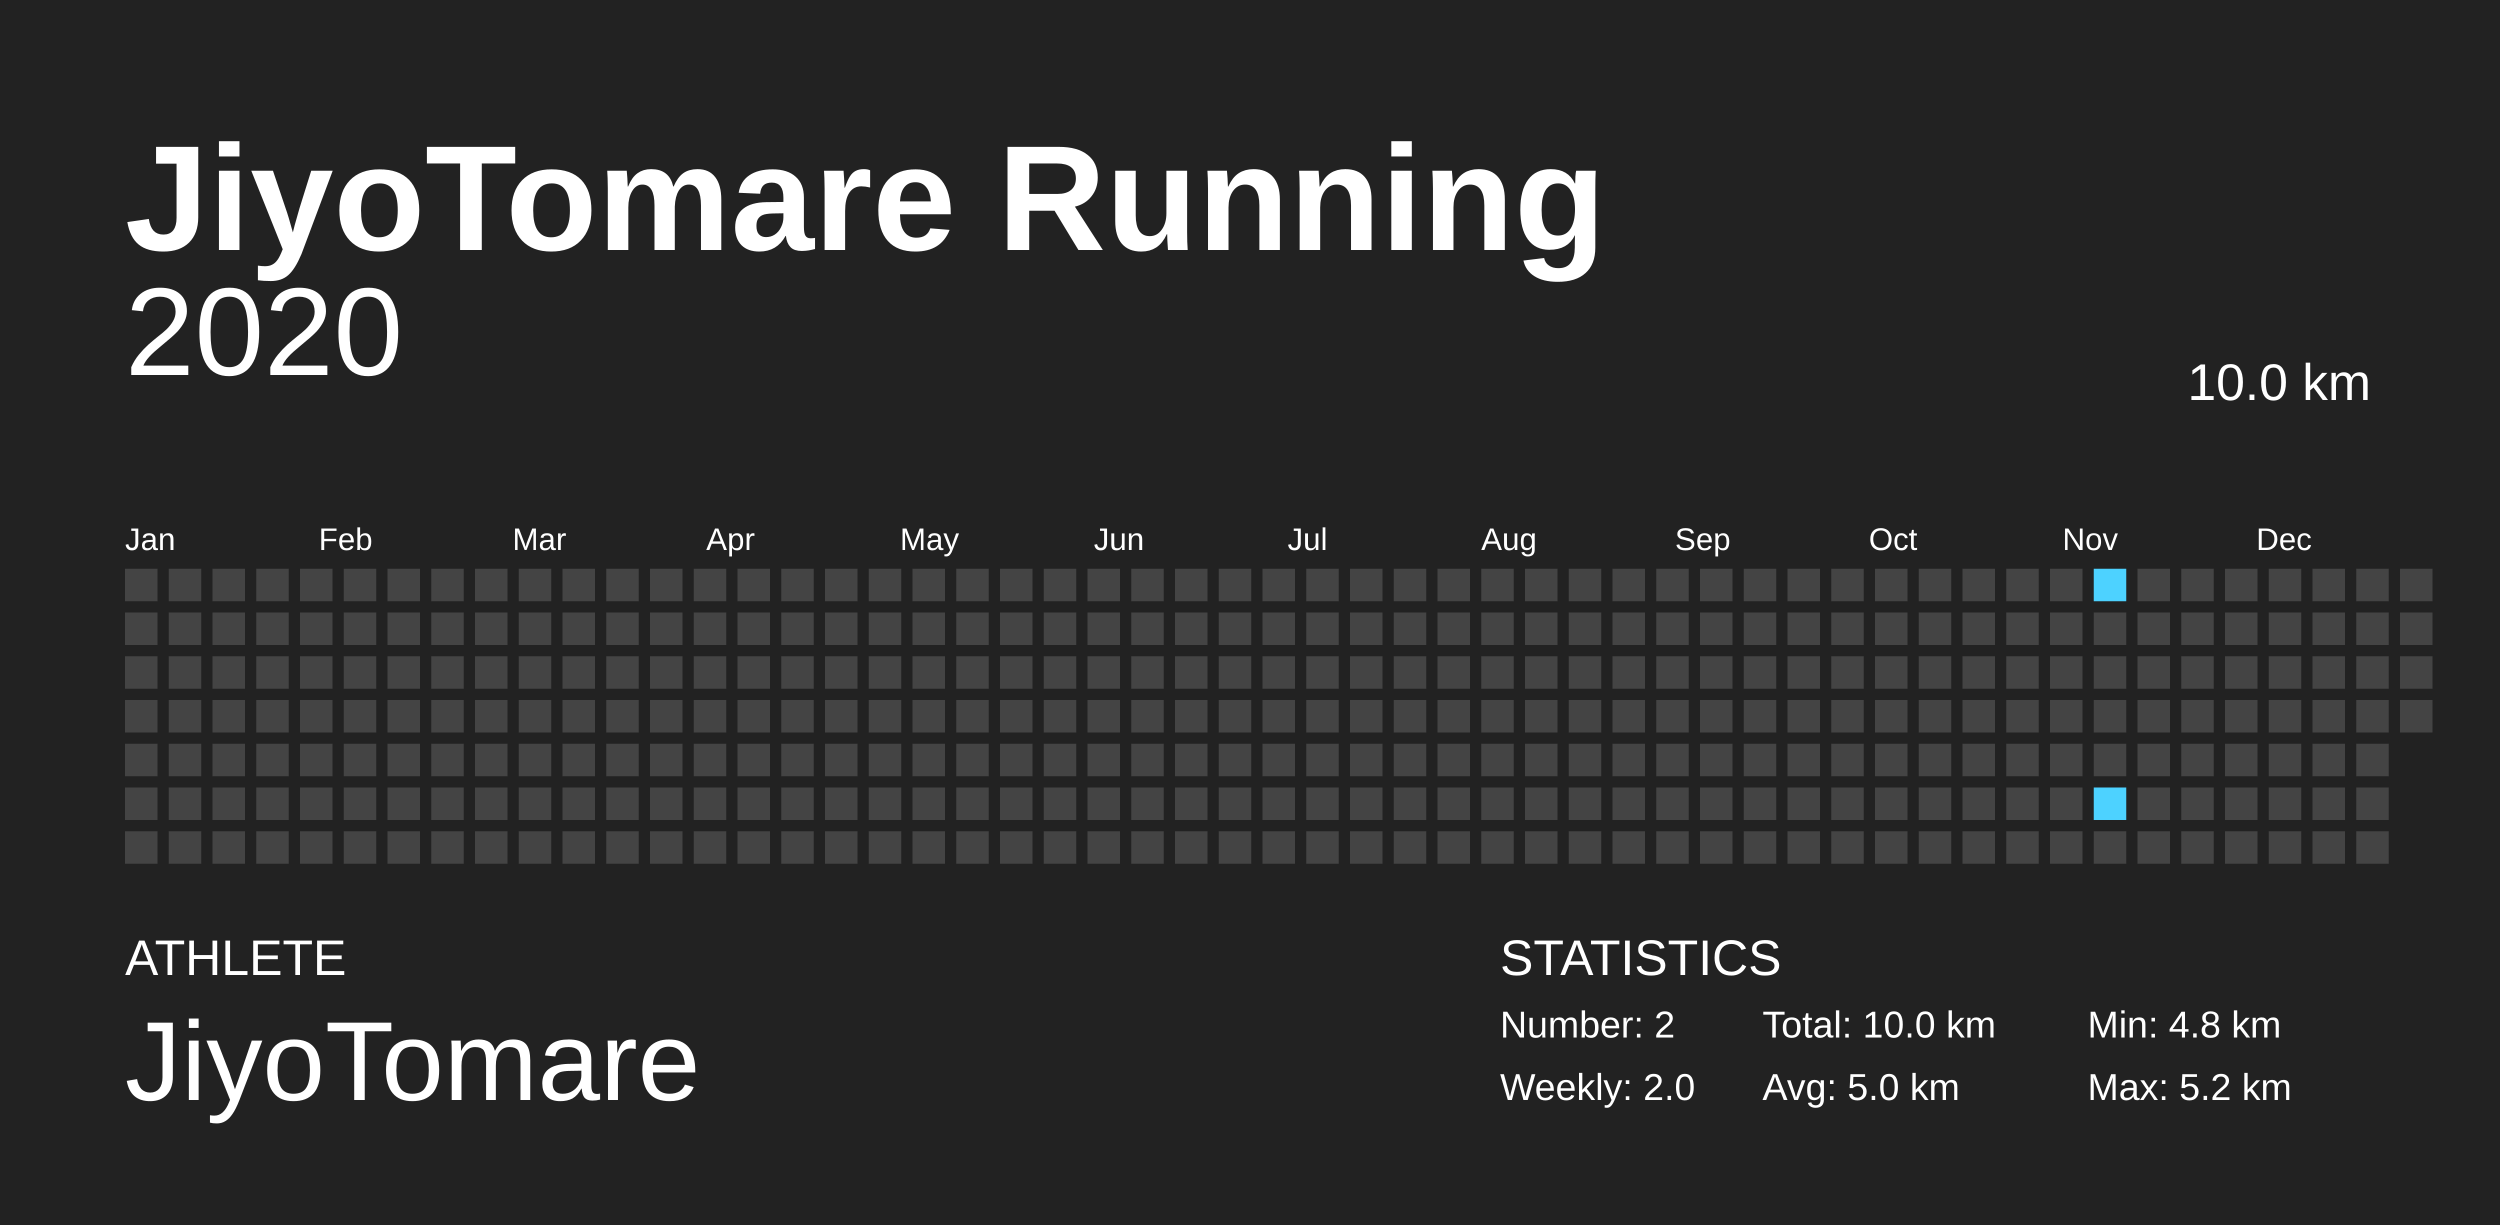
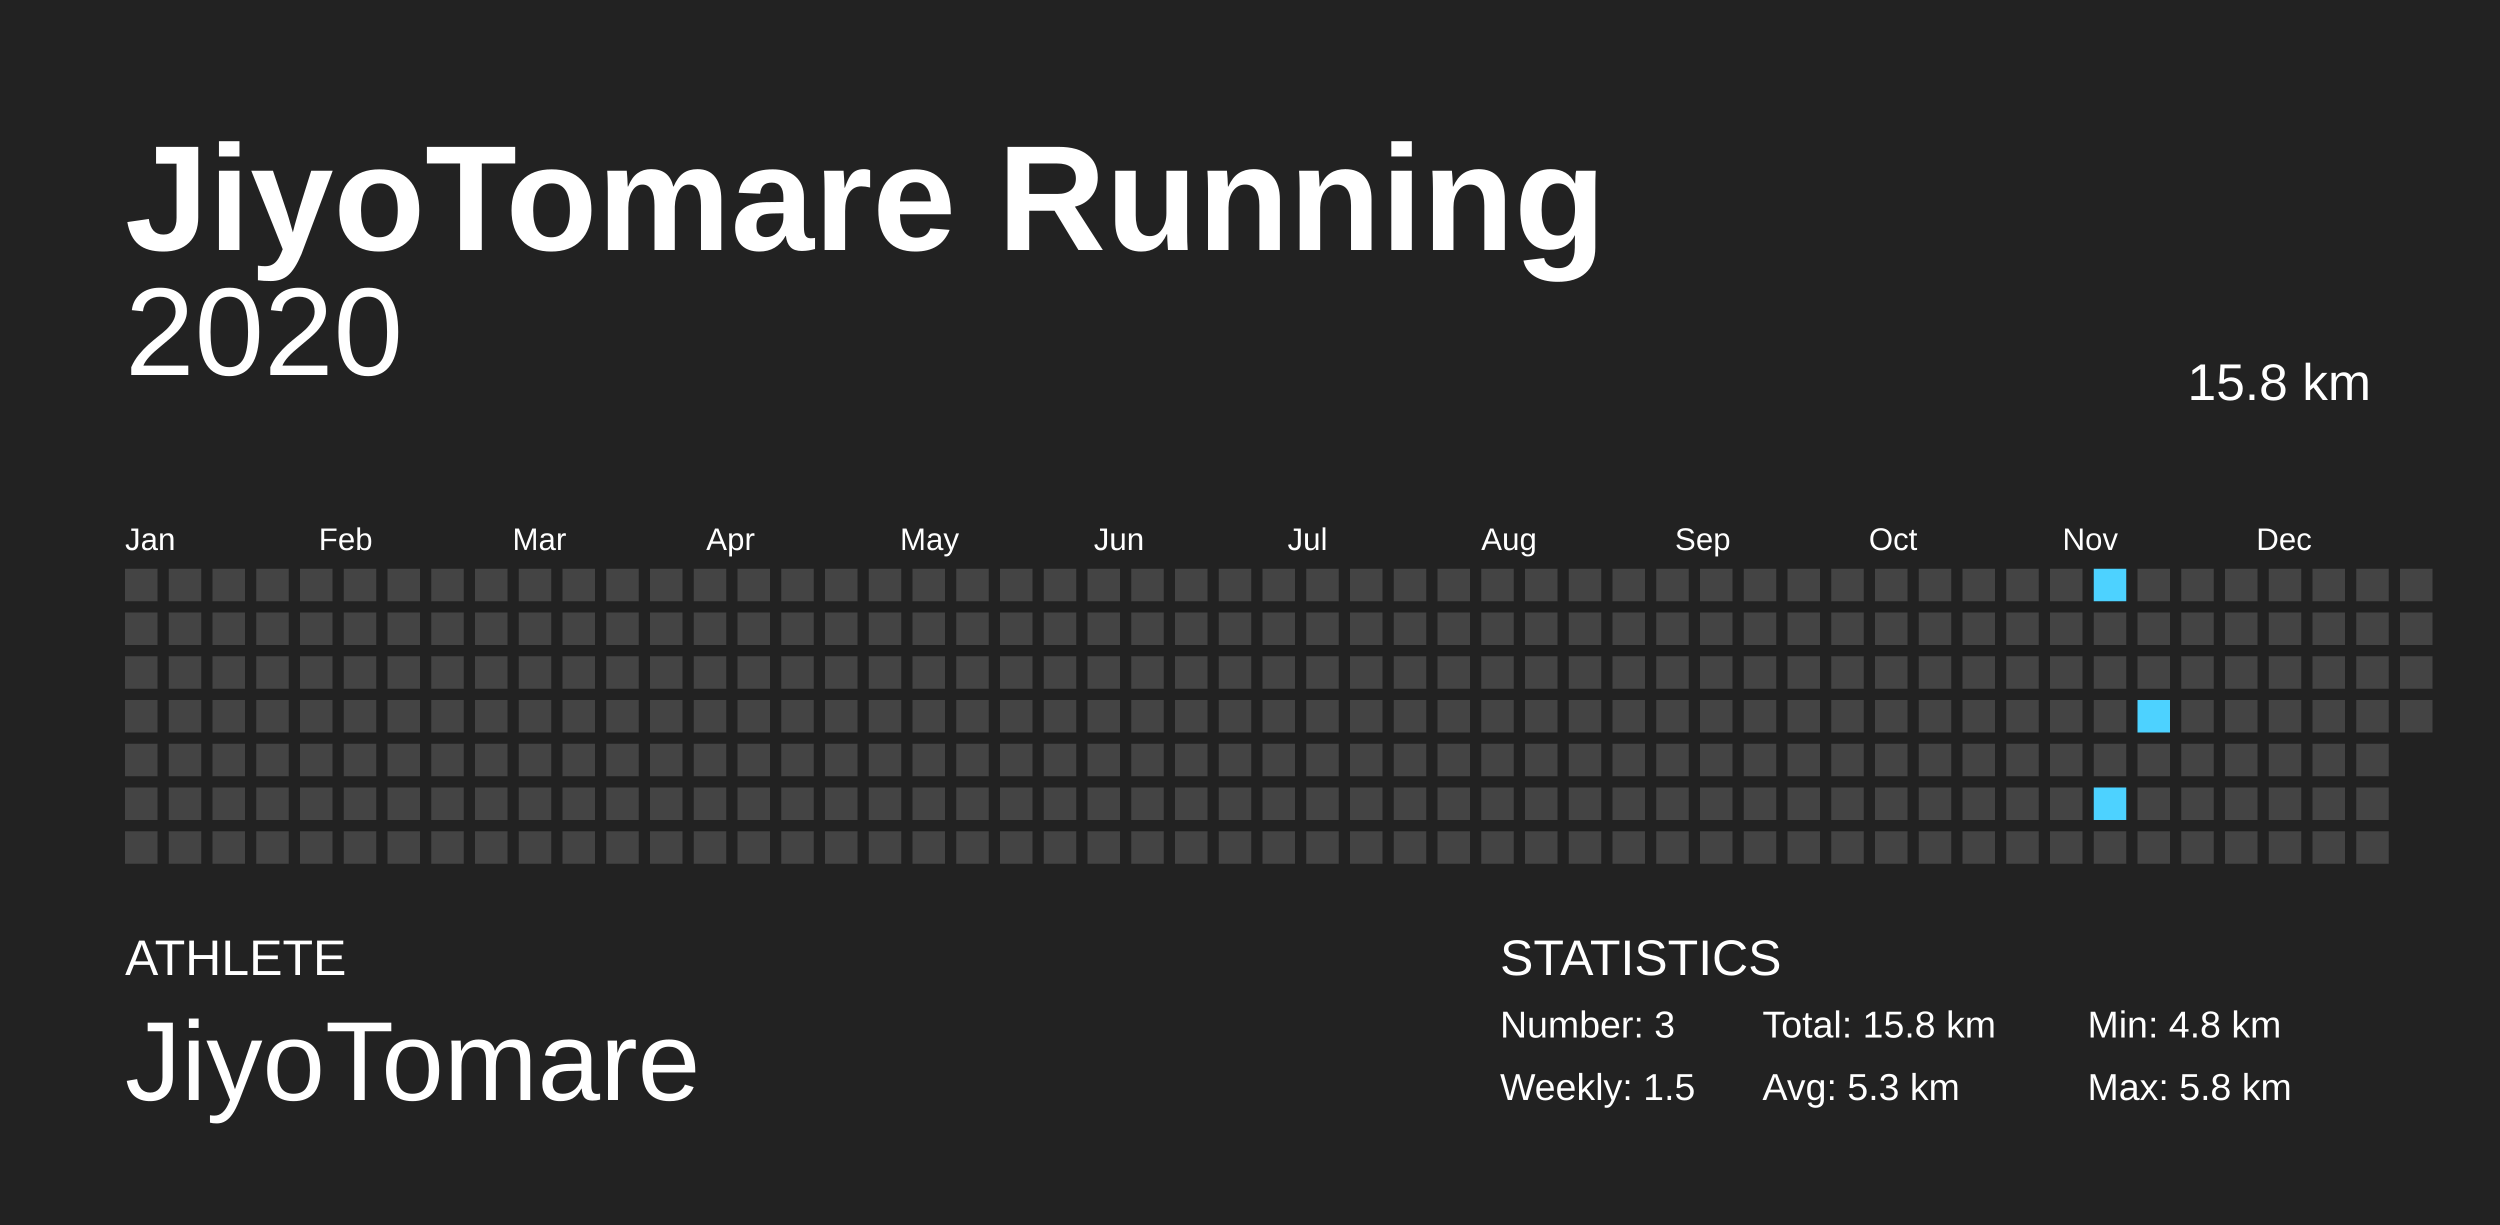
<svg xmlns="http://www.w3.org/2000/svg" baseProfile="full" height="98mm" version="1.1" viewBox="0,0,200,98" width="200mm">
  <defs />
  <rect fill="#222222" height="98" width="200" x="0" y="0" />
  <text fill="#FFFFFF" style="font-size:12px; font-family:Arial; font-weight:bold;" x="10" y="20">JiyoTomare Running</text>
  <text fill="#FFFFFF" style="font-size:4px; font-family:Arial" x="10" y="78">ATHLETE</text>
  <text fill="#FFFFFF" style="font-size:9px; font-family:Arial" x="10" y="88">JiyoTomare</text>
  <text fill="#FFFFFF" style="font-size:4px; font-family:Arial" x="120" y="78">STATISTICS</text>
-   <text fill="#FFFFFF" style="font-size:3px; font-family:Arial" x="120" y="83">Number: 2</text>
-   <text fill="#FFFFFF" style="font-size:3px; font-family:Arial" x="120" y="88">Weekly: 2.0</text>
-   <text fill="#FFFFFF" style="font-size:3px; font-family:Arial" x="141" y="83">Total: 10.0 km</text>
-   <text fill="#FFFFFF" style="font-size:3px; font-family:Arial" x="141" y="88">Avg: 5.0 km</text>
+   <text fill="#FFFFFF" style="font-size:3px; font-family:Arial" x="120" y="83">Number: 3</text>
+   <text fill="#FFFFFF" style="font-size:3px; font-family:Arial" x="120" y="88">Weekly: 1.5</text>
+   <text fill="#FFFFFF" style="font-size:3px; font-family:Arial" x="141" y="83">Total: 15.8 km</text>
+   <text fill="#FFFFFF" style="font-size:3px; font-family:Arial" x="141" y="88">Avg: 5.3 km</text>
  <text fill="#FFFFFF" style="font-size:3px; font-family:Arial" x="167" y="83">Min: 4.8 km</text>
-   <text fill="#FFFFFF" style="font-size:3px; font-family:Arial" x="167" y="88">Max: 5.2 km</text>
+   <text fill="#FFFFFF" style="font-size:3px; font-family:Arial" x="167" y="88">Max: 5.8 km</text>
  <text alignment-baseline="hanging" fill="#FFFFFF" style="font-size:10.0px; font-family:Arial;" x="10" y="30">2020</text>
-   <text alignment-baseline="hanging" fill="#FFFFFF" style="font-size:4.125px; font-family:Arial;" x="175" y="32">10.0 km</text>
+   <text alignment-baseline="hanging" fill="#FFFFFF" style="font-size:4.125px; font-family:Arial;" x="175" y="32">15.8 km</text>
  <text fill="#FFFFFF" style="font-size:2.5px; font-family:Arial" x="10.0" y="44">Jan</text>
  <text fill="#FFFFFF" style="font-size:2.5px; font-family:Arial" x="25.5" y="44">Feb</text>
  <text fill="#FFFFFF" style="font-size:2.5px; font-family:Arial" x="41.0" y="44">Mar</text>
  <text fill="#FFFFFF" style="font-size:2.5px; font-family:Arial" x="56.5" y="44">Apr</text>
  <text fill="#FFFFFF" style="font-size:2.5px; font-family:Arial" x="72.0" y="44">May</text>
  <text fill="#FFFFFF" style="font-size:2.5px; font-family:Arial" x="87.5" y="44">Jun</text>
  <text fill="#FFFFFF" style="font-size:2.5px; font-family:Arial" x="103.0" y="44">Jul</text>
  <text fill="#FFFFFF" style="font-size:2.5px; font-family:Arial" x="118.5" y="44">Aug</text>
  <text fill="#FFFFFF" style="font-size:2.5px; font-family:Arial" x="134.0" y="44">Sep</text>
  <text fill="#FFFFFF" style="font-size:2.5px; font-family:Arial" x="149.5" y="44">Oct</text>
  <text fill="#FFFFFF" style="font-size:2.5px; font-family:Arial" x="165.0" y="44">Nov</text>
  <text fill="#FFFFFF" style="font-size:2.5px; font-family:Arial" x="180.5" y="44">Dec</text>
  <rect fill="#444444" height="2.6" width="2.6" x="10.0" y="45.5" />
  <rect fill="#444444" height="2.6" width="2.6" x="10.0" y="49.0" />
  <rect fill="#444444" height="2.6" width="2.6" x="10.0" y="52.5" />
  <rect fill="#444444" height="2.6" width="2.6" x="10.0" y="56.0" />
  <rect fill="#444444" height="2.6" width="2.6" x="10.0" y="59.5" />
  <rect fill="#444444" height="2.6" width="2.6" x="10.0" y="63.0" />
  <rect fill="#444444" height="2.6" width="2.6" x="10.0" y="66.5" />
  <rect fill="#444444" height="2.6" width="2.6" x="13.5" y="45.5" />
  <rect fill="#444444" height="2.6" width="2.6" x="13.5" y="49.0" />
  <rect fill="#444444" height="2.6" width="2.6" x="13.5" y="52.5" />
  <rect fill="#444444" height="2.6" width="2.6" x="13.5" y="56.0" />
  <rect fill="#444444" height="2.6" width="2.6" x="13.5" y="59.5" />
  <rect fill="#444444" height="2.6" width="2.6" x="13.5" y="63.0" />
  <rect fill="#444444" height="2.6" width="2.6" x="13.5" y="66.5" />
  <rect fill="#444444" height="2.6" width="2.6" x="17.0" y="45.5" />
  <rect fill="#444444" height="2.6" width="2.6" x="17.0" y="49.0" />
  <rect fill="#444444" height="2.6" width="2.6" x="17.0" y="52.5" />
  <rect fill="#444444" height="2.6" width="2.6" x="17.0" y="56.0" />
  <rect fill="#444444" height="2.6" width="2.6" x="17.0" y="59.5" />
  <rect fill="#444444" height="2.6" width="2.6" x="17.0" y="63.0" />
  <rect fill="#444444" height="2.6" width="2.6" x="17.0" y="66.5" />
  <rect fill="#444444" height="2.6" width="2.6" x="20.5" y="45.5" />
  <rect fill="#444444" height="2.6" width="2.6" x="20.5" y="49.0" />
  <rect fill="#444444" height="2.6" width="2.6" x="20.5" y="52.5" />
  <rect fill="#444444" height="2.6" width="2.6" x="20.5" y="56.0" />
  <rect fill="#444444" height="2.6" width="2.6" x="20.5" y="59.5" />
  <rect fill="#444444" height="2.6" width="2.6" x="20.5" y="63.0" />
  <rect fill="#444444" height="2.6" width="2.6" x="20.5" y="66.5" />
  <rect fill="#444444" height="2.6" width="2.6" x="24.0" y="45.5" />
  <rect fill="#444444" height="2.6" width="2.6" x="24.0" y="49.0" />
  <rect fill="#444444" height="2.6" width="2.6" x="24.0" y="52.5" />
  <rect fill="#444444" height="2.6" width="2.6" x="24.0" y="56.0" />
  <rect fill="#444444" height="2.6" width="2.6" x="24.0" y="59.5" />
  <rect fill="#444444" height="2.6" width="2.6" x="24.0" y="63.0" />
  <rect fill="#444444" height="2.6" width="2.6" x="24.0" y="66.5" />
  <rect fill="#444444" height="2.6" width="2.6" x="27.5" y="45.5" />
  <rect fill="#444444" height="2.6" width="2.6" x="27.5" y="49.0" />
  <rect fill="#444444" height="2.6" width="2.6" x="27.5" y="52.5" />
  <rect fill="#444444" height="2.6" width="2.6" x="27.5" y="56.0" />
  <rect fill="#444444" height="2.6" width="2.6" x="27.5" y="59.5" />
  <rect fill="#444444" height="2.6" width="2.6" x="27.5" y="63.0" />
  <rect fill="#444444" height="2.6" width="2.6" x="27.5" y="66.5" />
  <rect fill="#444444" height="2.6" width="2.6" x="31.0" y="45.5" />
  <rect fill="#444444" height="2.6" width="2.6" x="31.0" y="49.0" />
  <rect fill="#444444" height="2.6" width="2.6" x="31.0" y="52.5" />
  <rect fill="#444444" height="2.6" width="2.6" x="31.0" y="56.0" />
  <rect fill="#444444" height="2.6" width="2.6" x="31.0" y="59.5" />
  <rect fill="#444444" height="2.6" width="2.6" x="31.0" y="63.0" />
  <rect fill="#444444" height="2.6" width="2.6" x="31.0" y="66.5" />
  <rect fill="#444444" height="2.6" width="2.6" x="34.5" y="45.5" />
  <rect fill="#444444" height="2.6" width="2.6" x="34.5" y="49.0" />
  <rect fill="#444444" height="2.6" width="2.6" x="34.5" y="52.5" />
  <rect fill="#444444" height="2.6" width="2.6" x="34.5" y="56.0" />
  <rect fill="#444444" height="2.6" width="2.6" x="34.5" y="59.5" />
  <rect fill="#444444" height="2.6" width="2.6" x="34.5" y="63.0" />
  <rect fill="#444444" height="2.6" width="2.6" x="34.5" y="66.5" />
  <rect fill="#444444" height="2.6" width="2.6" x="38.0" y="45.5" />
  <rect fill="#444444" height="2.6" width="2.6" x="38.0" y="49.0" />
  <rect fill="#444444" height="2.6" width="2.6" x="38.0" y="52.5" />
  <rect fill="#444444" height="2.6" width="2.6" x="38.0" y="56.0" />
  <rect fill="#444444" height="2.6" width="2.6" x="38.0" y="59.5" />
  <rect fill="#444444" height="2.6" width="2.6" x="38.0" y="63.0" />
  <rect fill="#444444" height="2.6" width="2.6" x="38.0" y="66.5" />
  <rect fill="#444444" height="2.6" width="2.6" x="41.5" y="45.5" />
  <rect fill="#444444" height="2.6" width="2.6" x="41.5" y="49.0" />
  <rect fill="#444444" height="2.6" width="2.6" x="41.5" y="52.5" />
  <rect fill="#444444" height="2.6" width="2.6" x="41.5" y="56.0" />
  <rect fill="#444444" height="2.6" width="2.6" x="41.5" y="59.5" />
  <rect fill="#444444" height="2.6" width="2.6" x="41.5" y="63.0" />
  <rect fill="#444444" height="2.6" width="2.6" x="41.5" y="66.5" />
  <rect fill="#444444" height="2.6" width="2.6" x="45.0" y="45.5" />
  <rect fill="#444444" height="2.6" width="2.6" x="45.0" y="49.0" />
  <rect fill="#444444" height="2.6" width="2.6" x="45.0" y="52.5" />
  <rect fill="#444444" height="2.6" width="2.6" x="45.0" y="56.0" />
  <rect fill="#444444" height="2.6" width="2.6" x="45.0" y="59.5" />
  <rect fill="#444444" height="2.6" width="2.6" x="45.0" y="63.0" />
  <rect fill="#444444" height="2.6" width="2.6" x="45.0" y="66.5" />
  <rect fill="#444444" height="2.6" width="2.6" x="48.5" y="45.5" />
  <rect fill="#444444" height="2.6" width="2.6" x="48.5" y="49.0" />
  <rect fill="#444444" height="2.6" width="2.6" x="48.5" y="52.5" />
  <rect fill="#444444" height="2.6" width="2.6" x="48.5" y="56.0" />
  <rect fill="#444444" height="2.6" width="2.6" x="48.5" y="59.5" />
  <rect fill="#444444" height="2.6" width="2.6" x="48.5" y="63.0" />
  <rect fill="#444444" height="2.6" width="2.6" x="48.5" y="66.5" />
  <rect fill="#444444" height="2.6" width="2.6" x="52.0" y="45.5" />
  <rect fill="#444444" height="2.6" width="2.6" x="52.0" y="49.0" />
  <rect fill="#444444" height="2.6" width="2.6" x="52.0" y="52.5" />
  <rect fill="#444444" height="2.6" width="2.6" x="52.0" y="56.0" />
  <rect fill="#444444" height="2.6" width="2.6" x="52.0" y="59.5" />
  <rect fill="#444444" height="2.6" width="2.6" x="52.0" y="63.0" />
  <rect fill="#444444" height="2.6" width="2.6" x="52.0" y="66.5" />
  <rect fill="#444444" height="2.6" width="2.6" x="55.5" y="45.5" />
  <rect fill="#444444" height="2.6" width="2.6" x="55.5" y="49.0" />
  <rect fill="#444444" height="2.6" width="2.6" x="55.5" y="52.5" />
  <rect fill="#444444" height="2.6" width="2.6" x="55.5" y="56.0" />
  <rect fill="#444444" height="2.6" width="2.6" x="55.5" y="59.5" />
  <rect fill="#444444" height="2.6" width="2.6" x="55.5" y="63.0" />
  <rect fill="#444444" height="2.6" width="2.6" x="55.5" y="66.5" />
  <rect fill="#444444" height="2.6" width="2.6" x="59.0" y="45.5" />
  <rect fill="#444444" height="2.6" width="2.6" x="59.0" y="49.0" />
  <rect fill="#444444" height="2.6" width="2.6" x="59.0" y="52.5" />
  <rect fill="#444444" height="2.6" width="2.6" x="59.0" y="56.0" />
  <rect fill="#444444" height="2.6" width="2.6" x="59.0" y="59.5" />
  <rect fill="#444444" height="2.6" width="2.6" x="59.0" y="63.0" />
  <rect fill="#444444" height="2.6" width="2.6" x="59.0" y="66.5" />
  <rect fill="#444444" height="2.6" width="2.6" x="62.5" y="45.5" />
  <rect fill="#444444" height="2.6" width="2.6" x="62.5" y="49.0" />
  <rect fill="#444444" height="2.6" width="2.6" x="62.5" y="52.5" />
  <rect fill="#444444" height="2.6" width="2.6" x="62.5" y="56.0" />
  <rect fill="#444444" height="2.6" width="2.6" x="62.5" y="59.5" />
  <rect fill="#444444" height="2.6" width="2.6" x="62.5" y="63.0" />
  <rect fill="#444444" height="2.6" width="2.6" x="62.5" y="66.5" />
  <rect fill="#444444" height="2.6" width="2.6" x="66.0" y="45.5" />
  <rect fill="#444444" height="2.6" width="2.6" x="66.0" y="49.0" />
  <rect fill="#444444" height="2.6" width="2.6" x="66.0" y="52.5" />
  <rect fill="#444444" height="2.6" width="2.6" x="66.0" y="56.0" />
  <rect fill="#444444" height="2.6" width="2.6" x="66.0" y="59.5" />
  <rect fill="#444444" height="2.6" width="2.6" x="66.0" y="63.0" />
  <rect fill="#444444" height="2.6" width="2.6" x="66.0" y="66.5" />
  <rect fill="#444444" height="2.6" width="2.6" x="69.5" y="45.5" />
  <rect fill="#444444" height="2.6" width="2.6" x="69.5" y="49.0" />
  <rect fill="#444444" height="2.6" width="2.6" x="69.5" y="52.5" />
  <rect fill="#444444" height="2.6" width="2.6" x="69.5" y="56.0" />
  <rect fill="#444444" height="2.6" width="2.6" x="69.5" y="59.5" />
  <rect fill="#444444" height="2.6" width="2.6" x="69.5" y="63.0" />
  <rect fill="#444444" height="2.6" width="2.6" x="69.5" y="66.5" />
  <rect fill="#444444" height="2.6" width="2.6" x="73.0" y="45.5" />
  <rect fill="#444444" height="2.6" width="2.6" x="73.0" y="49.0" />
  <rect fill="#444444" height="2.6" width="2.6" x="73.0" y="52.5" />
  <rect fill="#444444" height="2.6" width="2.6" x="73.0" y="56.0" />
  <rect fill="#444444" height="2.6" width="2.6" x="73.0" y="59.5" />
  <rect fill="#444444" height="2.6" width="2.6" x="73.0" y="63.0" />
  <rect fill="#444444" height="2.6" width="2.6" x="73.0" y="66.5" />
  <rect fill="#444444" height="2.6" width="2.6" x="76.5" y="45.5" />
  <rect fill="#444444" height="2.6" width="2.6" x="76.5" y="49.0" />
  <rect fill="#444444" height="2.6" width="2.6" x="76.5" y="52.5" />
  <rect fill="#444444" height="2.6" width="2.6" x="76.5" y="56.0" />
  <rect fill="#444444" height="2.6" width="2.6" x="76.5" y="59.5" />
  <rect fill="#444444" height="2.6" width="2.6" x="76.5" y="63.0" />
  <rect fill="#444444" height="2.6" width="2.6" x="76.5" y="66.5" />
  <rect fill="#444444" height="2.6" width="2.6" x="80.0" y="45.5" />
  <rect fill="#444444" height="2.6" width="2.6" x="80.0" y="49.0" />
  <rect fill="#444444" height="2.6" width="2.6" x="80.0" y="52.5" />
  <rect fill="#444444" height="2.6" width="2.6" x="80.0" y="56.0" />
  <rect fill="#444444" height="2.6" width="2.6" x="80.0" y="59.5" />
  <rect fill="#444444" height="2.6" width="2.6" x="80.0" y="63.0" />
  <rect fill="#444444" height="2.6" width="2.6" x="80.0" y="66.5" />
  <rect fill="#444444" height="2.6" width="2.6" x="83.5" y="45.5" />
  <rect fill="#444444" height="2.6" width="2.6" x="83.5" y="49.0" />
  <rect fill="#444444" height="2.6" width="2.6" x="83.5" y="52.5" />
  <rect fill="#444444" height="2.6" width="2.6" x="83.5" y="56.0" />
  <rect fill="#444444" height="2.6" width="2.6" x="83.5" y="59.5" />
  <rect fill="#444444" height="2.6" width="2.6" x="83.5" y="63.0" />
  <rect fill="#444444" height="2.6" width="2.6" x="83.5" y="66.5" />
  <rect fill="#444444" height="2.6" width="2.6" x="87.0" y="45.5" />
  <rect fill="#444444" height="2.6" width="2.6" x="87.0" y="49.0" />
  <rect fill="#444444" height="2.6" width="2.6" x="87.0" y="52.5" />
  <rect fill="#444444" height="2.6" width="2.6" x="87.0" y="56.0" />
  <rect fill="#444444" height="2.6" width="2.6" x="87.0" y="59.5" />
  <rect fill="#444444" height="2.6" width="2.6" x="87.0" y="63.0" />
  <rect fill="#444444" height="2.6" width="2.6" x="87.0" y="66.5" />
  <rect fill="#444444" height="2.6" width="2.6" x="90.5" y="45.5" />
  <rect fill="#444444" height="2.6" width="2.6" x="90.5" y="49.0" />
  <rect fill="#444444" height="2.6" width="2.6" x="90.5" y="52.5" />
  <rect fill="#444444" height="2.6" width="2.6" x="90.5" y="56.0" />
  <rect fill="#444444" height="2.6" width="2.6" x="90.5" y="59.5" />
  <rect fill="#444444" height="2.6" width="2.6" x="90.5" y="63.0" />
  <rect fill="#444444" height="2.6" width="2.6" x="90.5" y="66.5" />
  <rect fill="#444444" height="2.6" width="2.6" x="94.0" y="45.5" />
  <rect fill="#444444" height="2.6" width="2.6" x="94.0" y="49.0" />
  <rect fill="#444444" height="2.6" width="2.6" x="94.0" y="52.5" />
  <rect fill="#444444" height="2.6" width="2.6" x="94.0" y="56.0" />
  <rect fill="#444444" height="2.6" width="2.6" x="94.0" y="59.5" />
  <rect fill="#444444" height="2.6" width="2.6" x="94.0" y="63.0" />
  <rect fill="#444444" height="2.6" width="2.6" x="94.0" y="66.5" />
  <rect fill="#444444" height="2.6" width="2.6" x="97.5" y="45.5" />
  <rect fill="#444444" height="2.6" width="2.6" x="97.5" y="49.0" />
  <rect fill="#444444" height="2.6" width="2.6" x="97.5" y="52.5" />
  <rect fill="#444444" height="2.6" width="2.6" x="97.5" y="56.0" />
  <rect fill="#444444" height="2.6" width="2.6" x="97.5" y="59.5" />
  <rect fill="#444444" height="2.6" width="2.6" x="97.5" y="63.0" />
  <rect fill="#444444" height="2.6" width="2.6" x="97.5" y="66.5" />
  <rect fill="#444444" height="2.6" width="2.6" x="101.0" y="45.5" />
  <rect fill="#444444" height="2.6" width="2.6" x="101.0" y="49.0" />
  <rect fill="#444444" height="2.6" width="2.6" x="101.0" y="52.5" />
  <rect fill="#444444" height="2.6" width="2.6" x="101.0" y="56.0" />
  <rect fill="#444444" height="2.6" width="2.6" x="101.0" y="59.5" />
  <rect fill="#444444" height="2.6" width="2.6" x="101.0" y="63.0" />
  <rect fill="#444444" height="2.6" width="2.6" x="101.0" y="66.5" />
  <rect fill="#444444" height="2.6" width="2.6" x="104.5" y="45.5" />
  <rect fill="#444444" height="2.6" width="2.6" x="104.5" y="49.0" />
  <rect fill="#444444" height="2.6" width="2.6" x="104.5" y="52.5" />
  <rect fill="#444444" height="2.6" width="2.6" x="104.5" y="56.0" />
  <rect fill="#444444" height="2.6" width="2.6" x="104.5" y="59.5" />
  <rect fill="#444444" height="2.6" width="2.6" x="104.5" y="63.0" />
  <rect fill="#444444" height="2.6" width="2.6" x="104.5" y="66.5" />
  <rect fill="#444444" height="2.6" width="2.6" x="108.0" y="45.5" />
  <rect fill="#444444" height="2.6" width="2.6" x="108.0" y="49.0" />
  <rect fill="#444444" height="2.6" width="2.6" x="108.0" y="52.5" />
  <rect fill="#444444" height="2.6" width="2.6" x="108.0" y="56.0" />
  <rect fill="#444444" height="2.6" width="2.6" x="108.0" y="59.5" />
  <rect fill="#444444" height="2.6" width="2.6" x="108.0" y="63.0" />
  <rect fill="#444444" height="2.6" width="2.6" x="108.0" y="66.5" />
  <rect fill="#444444" height="2.6" width="2.6" x="111.5" y="45.5" />
  <rect fill="#444444" height="2.6" width="2.6" x="111.5" y="49.0" />
  <rect fill="#444444" height="2.6" width="2.6" x="111.5" y="52.5" />
  <rect fill="#444444" height="2.6" width="2.6" x="111.5" y="56.0" />
  <rect fill="#444444" height="2.6" width="2.6" x="111.5" y="59.5" />
  <rect fill="#444444" height="2.6" width="2.6" x="111.5" y="63.0" />
  <rect fill="#444444" height="2.6" width="2.6" x="111.5" y="66.5" />
  <rect fill="#444444" height="2.6" width="2.6" x="115.0" y="45.5" />
  <rect fill="#444444" height="2.6" width="2.6" x="115.0" y="49.0" />
  <rect fill="#444444" height="2.6" width="2.6" x="115.0" y="52.5" />
  <rect fill="#444444" height="2.6" width="2.6" x="115.0" y="56.0" />
  <rect fill="#444444" height="2.6" width="2.6" x="115.0" y="59.5" />
  <rect fill="#444444" height="2.6" width="2.6" x="115.0" y="63.0" />
  <rect fill="#444444" height="2.6" width="2.6" x="115.0" y="66.5" />
  <rect fill="#444444" height="2.6" width="2.6" x="118.5" y="45.5" />
  <rect fill="#444444" height="2.6" width="2.6" x="118.5" y="49.0" />
  <rect fill="#444444" height="2.6" width="2.6" x="118.5" y="52.5" />
  <rect fill="#444444" height="2.6" width="2.6" x="118.5" y="56.0" />
  <rect fill="#444444" height="2.6" width="2.6" x="118.5" y="59.5" />
  <rect fill="#444444" height="2.6" width="2.6" x="118.5" y="63.0" />
  <rect fill="#444444" height="2.6" width="2.6" x="118.5" y="66.5" />
  <rect fill="#444444" height="2.6" width="2.6" x="122.0" y="45.5" />
  <rect fill="#444444" height="2.6" width="2.6" x="122.0" y="49.0" />
  <rect fill="#444444" height="2.6" width="2.6" x="122.0" y="52.5" />
  <rect fill="#444444" height="2.6" width="2.6" x="122.0" y="56.0" />
  <rect fill="#444444" height="2.6" width="2.6" x="122.0" y="59.5" />
  <rect fill="#444444" height="2.6" width="2.6" x="122.0" y="63.0" />
  <rect fill="#444444" height="2.6" width="2.6" x="122.0" y="66.5" />
  <rect fill="#444444" height="2.6" width="2.6" x="125.5" y="45.5" />
  <rect fill="#444444" height="2.6" width="2.6" x="125.5" y="49.0" />
  <rect fill="#444444" height="2.6" width="2.6" x="125.5" y="52.5" />
  <rect fill="#444444" height="2.6" width="2.6" x="125.5" y="56.0" />
  <rect fill="#444444" height="2.6" width="2.6" x="125.5" y="59.5" />
  <rect fill="#444444" height="2.6" width="2.6" x="125.5" y="63.0" />
  <rect fill="#444444" height="2.6" width="2.6" x="125.5" y="66.5" />
  <rect fill="#444444" height="2.6" width="2.6" x="129.0" y="45.5" />
  <rect fill="#444444" height="2.6" width="2.6" x="129.0" y="49.0" />
  <rect fill="#444444" height="2.6" width="2.6" x="129.0" y="52.5" />
  <rect fill="#444444" height="2.6" width="2.6" x="129.0" y="56.0" />
  <rect fill="#444444" height="2.6" width="2.6" x="129.0" y="59.5" />
  <rect fill="#444444" height="2.6" width="2.6" x="129.0" y="63.0" />
  <rect fill="#444444" height="2.6" width="2.6" x="129.0" y="66.5" />
  <rect fill="#444444" height="2.6" width="2.6" x="132.5" y="45.5" />
  <rect fill="#444444" height="2.6" width="2.6" x="132.5" y="49.0" />
  <rect fill="#444444" height="2.6" width="2.6" x="132.5" y="52.5" />
  <rect fill="#444444" height="2.6" width="2.6" x="132.5" y="56.0" />
  <rect fill="#444444" height="2.6" width="2.6" x="132.5" y="59.5" />
  <rect fill="#444444" height="2.6" width="2.6" x="132.5" y="63.0" />
  <rect fill="#444444" height="2.6" width="2.6" x="132.5" y="66.5" />
  <rect fill="#444444" height="2.6" width="2.6" x="136.0" y="45.5" />
  <rect fill="#444444" height="2.6" width="2.6" x="136.0" y="49.0" />
  <rect fill="#444444" height="2.6" width="2.6" x="136.0" y="52.5" />
  <rect fill="#444444" height="2.6" width="2.6" x="136.0" y="56.0" />
  <rect fill="#444444" height="2.6" width="2.6" x="136.0" y="59.5" />
  <rect fill="#444444" height="2.6" width="2.6" x="136.0" y="63.0" />
  <rect fill="#444444" height="2.6" width="2.6" x="136.0" y="66.5" />
  <rect fill="#444444" height="2.6" width="2.6" x="139.5" y="45.5" />
  <rect fill="#444444" height="2.6" width="2.6" x="139.5" y="49.0" />
  <rect fill="#444444" height="2.6" width="2.6" x="139.5" y="52.5" />
  <rect fill="#444444" height="2.6" width="2.6" x="139.5" y="56.0" />
  <rect fill="#444444" height="2.6" width="2.6" x="139.5" y="59.5" />
  <rect fill="#444444" height="2.6" width="2.6" x="139.5" y="63.0" />
  <rect fill="#444444" height="2.6" width="2.6" x="139.5" y="66.5" />
  <rect fill="#444444" height="2.6" width="2.6" x="143.0" y="45.5" />
  <rect fill="#444444" height="2.6" width="2.6" x="143.0" y="49.0" />
  <rect fill="#444444" height="2.6" width="2.6" x="143.0" y="52.5" />
  <rect fill="#444444" height="2.6" width="2.6" x="143.0" y="56.0" />
  <rect fill="#444444" height="2.6" width="2.6" x="143.0" y="59.5" />
  <rect fill="#444444" height="2.6" width="2.6" x="143.0" y="63.0" />
  <rect fill="#444444" height="2.6" width="2.6" x="143.0" y="66.5" />
  <rect fill="#444444" height="2.6" width="2.6" x="146.5" y="45.5" />
  <rect fill="#444444" height="2.6" width="2.6" x="146.5" y="49.0" />
  <rect fill="#444444" height="2.6" width="2.6" x="146.5" y="52.5" />
  <rect fill="#444444" height="2.6" width="2.6" x="146.5" y="56.0" />
  <rect fill="#444444" height="2.6" width="2.6" x="146.5" y="59.5" />
  <rect fill="#444444" height="2.6" width="2.6" x="146.5" y="63.0" />
  <rect fill="#444444" height="2.6" width="2.6" x="146.5" y="66.5" />
  <rect fill="#444444" height="2.6" width="2.6" x="150.0" y="45.5" />
  <rect fill="#444444" height="2.6" width="2.6" x="150.0" y="49.0" />
  <rect fill="#444444" height="2.6" width="2.6" x="150.0" y="52.5" />
  <rect fill="#444444" height="2.6" width="2.6" x="150.0" y="56.0" />
  <rect fill="#444444" height="2.6" width="2.6" x="150.0" y="59.5" />
  <rect fill="#444444" height="2.6" width="2.6" x="150.0" y="63.0" />
  <rect fill="#444444" height="2.6" width="2.6" x="150.0" y="66.5" />
  <rect fill="#444444" height="2.6" width="2.6" x="153.5" y="45.5" />
  <rect fill="#444444" height="2.6" width="2.6" x="153.5" y="49.0" />
  <rect fill="#444444" height="2.6" width="2.6" x="153.5" y="52.5" />
  <rect fill="#444444" height="2.6" width="2.6" x="153.5" y="56.0" />
  <rect fill="#444444" height="2.6" width="2.6" x="153.5" y="59.5" />
  <rect fill="#444444" height="2.6" width="2.6" x="153.5" y="63.0" />
  <rect fill="#444444" height="2.6" width="2.6" x="153.5" y="66.5" />
  <rect fill="#444444" height="2.6" width="2.6" x="157.0" y="45.5" />
  <rect fill="#444444" height="2.6" width="2.6" x="157.0" y="49.0" />
  <rect fill="#444444" height="2.6" width="2.6" x="157.0" y="52.5" />
  <rect fill="#444444" height="2.6" width="2.6" x="157.0" y="56.0" />
  <rect fill="#444444" height="2.6" width="2.6" x="157.0" y="59.5" />
  <rect fill="#444444" height="2.6" width="2.6" x="157.0" y="63.0" />
  <rect fill="#444444" height="2.6" width="2.6" x="157.0" y="66.5" />
  <rect fill="#444444" height="2.6" width="2.6" x="160.5" y="45.5" />
  <rect fill="#444444" height="2.6" width="2.6" x="160.5" y="49.0" />
  <rect fill="#444444" height="2.6" width="2.6" x="160.5" y="52.5" />
  <rect fill="#444444" height="2.6" width="2.6" x="160.5" y="56.0" />
  <rect fill="#444444" height="2.6" width="2.6" x="160.5" y="59.5" />
  <rect fill="#444444" height="2.6" width="2.6" x="160.5" y="63.0" />
  <rect fill="#444444" height="2.6" width="2.6" x="160.5" y="66.5" />
  <rect fill="#444444" height="2.6" width="2.6" x="164.0" y="45.5" />
  <rect fill="#444444" height="2.6" width="2.6" x="164.0" y="49.0" />
  <rect fill="#444444" height="2.6" width="2.6" x="164.0" y="52.5" />
  <rect fill="#444444" height="2.6" width="2.6" x="164.0" y="56.0" />
  <rect fill="#444444" height="2.6" width="2.6" x="164.0" y="59.5" />
  <rect fill="#444444" height="2.6" width="2.6" x="164.0" y="63.0" />
  <rect fill="#444444" height="2.6" width="2.6" x="164.0" y="66.5" />
  <rect fill="#4dd2ff" height="2.6" width="2.6" x="167.5" y="45.5" />
  <rect fill="#444444" height="2.6" width="2.6" x="167.5" y="49.0" />
  <rect fill="#444444" height="2.6" width="2.6" x="167.5" y="52.5" />
  <rect fill="#444444" height="2.6" width="2.6" x="167.5" y="56.0" />
  <rect fill="#444444" height="2.6" width="2.6" x="167.5" y="59.5" />
  <rect fill="#4dd2ff" height="2.6" width="2.6" x="167.5" y="63.0" />
  <rect fill="#444444" height="2.6" width="2.6" x="167.5" y="66.5" />
  <rect fill="#444444" height="2.6" width="2.6" x="171.0" y="45.5" />
  <rect fill="#444444" height="2.6" width="2.6" x="171.0" y="49.0" />
  <rect fill="#444444" height="2.6" width="2.6" x="171.0" y="52.5" />
-   <rect fill="#444444" height="2.6" width="2.6" x="171.0" y="56.0" />
+   <rect fill="#4dd2ff" height="2.6" width="2.6" x="171.0" y="56.0" />
  <rect fill="#444444" height="2.6" width="2.6" x="171.0" y="59.5" />
  <rect fill="#444444" height="2.6" width="2.6" x="171.0" y="63.0" />
  <rect fill="#444444" height="2.6" width="2.6" x="171.0" y="66.5" />
  <rect fill="#444444" height="2.6" width="2.6" x="174.5" y="45.5" />
  <rect fill="#444444" height="2.6" width="2.6" x="174.5" y="49.0" />
  <rect fill="#444444" height="2.6" width="2.6" x="174.5" y="52.5" />
  <rect fill="#444444" height="2.6" width="2.6" x="174.5" y="56.0" />
  <rect fill="#444444" height="2.6" width="2.6" x="174.5" y="59.5" />
  <rect fill="#444444" height="2.6" width="2.6" x="174.5" y="63.0" />
  <rect fill="#444444" height="2.6" width="2.6" x="174.5" y="66.5" />
  <rect fill="#444444" height="2.6" width="2.6" x="178.0" y="45.5" />
  <rect fill="#444444" height="2.6" width="2.6" x="178.0" y="49.0" />
  <rect fill="#444444" height="2.6" width="2.6" x="178.0" y="52.5" />
  <rect fill="#444444" height="2.6" width="2.6" x="178.0" y="56.0" />
  <rect fill="#444444" height="2.6" width="2.6" x="178.0" y="59.5" />
  <rect fill="#444444" height="2.6" width="2.6" x="178.0" y="63.0" />
  <rect fill="#444444" height="2.6" width="2.6" x="178.0" y="66.5" />
  <rect fill="#444444" height="2.6" width="2.6" x="181.5" y="45.5" />
  <rect fill="#444444" height="2.6" width="2.6" x="181.5" y="49.0" />
  <rect fill="#444444" height="2.6" width="2.6" x="181.5" y="52.5" />
  <rect fill="#444444" height="2.6" width="2.6" x="181.5" y="56.0" />
  <rect fill="#444444" height="2.6" width="2.6" x="181.5" y="59.5" />
  <rect fill="#444444" height="2.6" width="2.6" x="181.5" y="63.0" />
  <rect fill="#444444" height="2.6" width="2.6" x="181.5" y="66.5" />
  <rect fill="#444444" height="2.6" width="2.6" x="185.0" y="45.5" />
  <rect fill="#444444" height="2.6" width="2.6" x="185.0" y="49.0" />
  <rect fill="#444444" height="2.6" width="2.6" x="185.0" y="52.5" />
  <rect fill="#444444" height="2.6" width="2.6" x="185.0" y="56.0" />
  <rect fill="#444444" height="2.6" width="2.6" x="185.0" y="59.5" />
  <rect fill="#444444" height="2.6" width="2.6" x="185.0" y="63.0" />
  <rect fill="#444444" height="2.6" width="2.6" x="185.0" y="66.5" />
  <rect fill="#444444" height="2.6" width="2.6" x="188.5" y="45.5" />
  <rect fill="#444444" height="2.6" width="2.6" x="188.5" y="49.0" />
  <rect fill="#444444" height="2.6" width="2.6" x="188.5" y="52.5" />
  <rect fill="#444444" height="2.6" width="2.6" x="188.5" y="56.0" />
  <rect fill="#444444" height="2.6" width="2.6" x="188.5" y="59.5" />
  <rect fill="#444444" height="2.6" width="2.6" x="188.5" y="63.0" />
  <rect fill="#444444" height="2.6" width="2.6" x="188.5" y="66.5" />
  <rect fill="#444444" height="2.6" width="2.6" x="192.0" y="45.5" />
  <rect fill="#444444" height="2.6" width="2.6" x="192.0" y="49.0" />
  <rect fill="#444444" height="2.6" width="2.6" x="192.0" y="52.5" />
  <rect fill="#444444" height="2.6" width="2.6" x="192.0" y="56.0" />
</svg>
